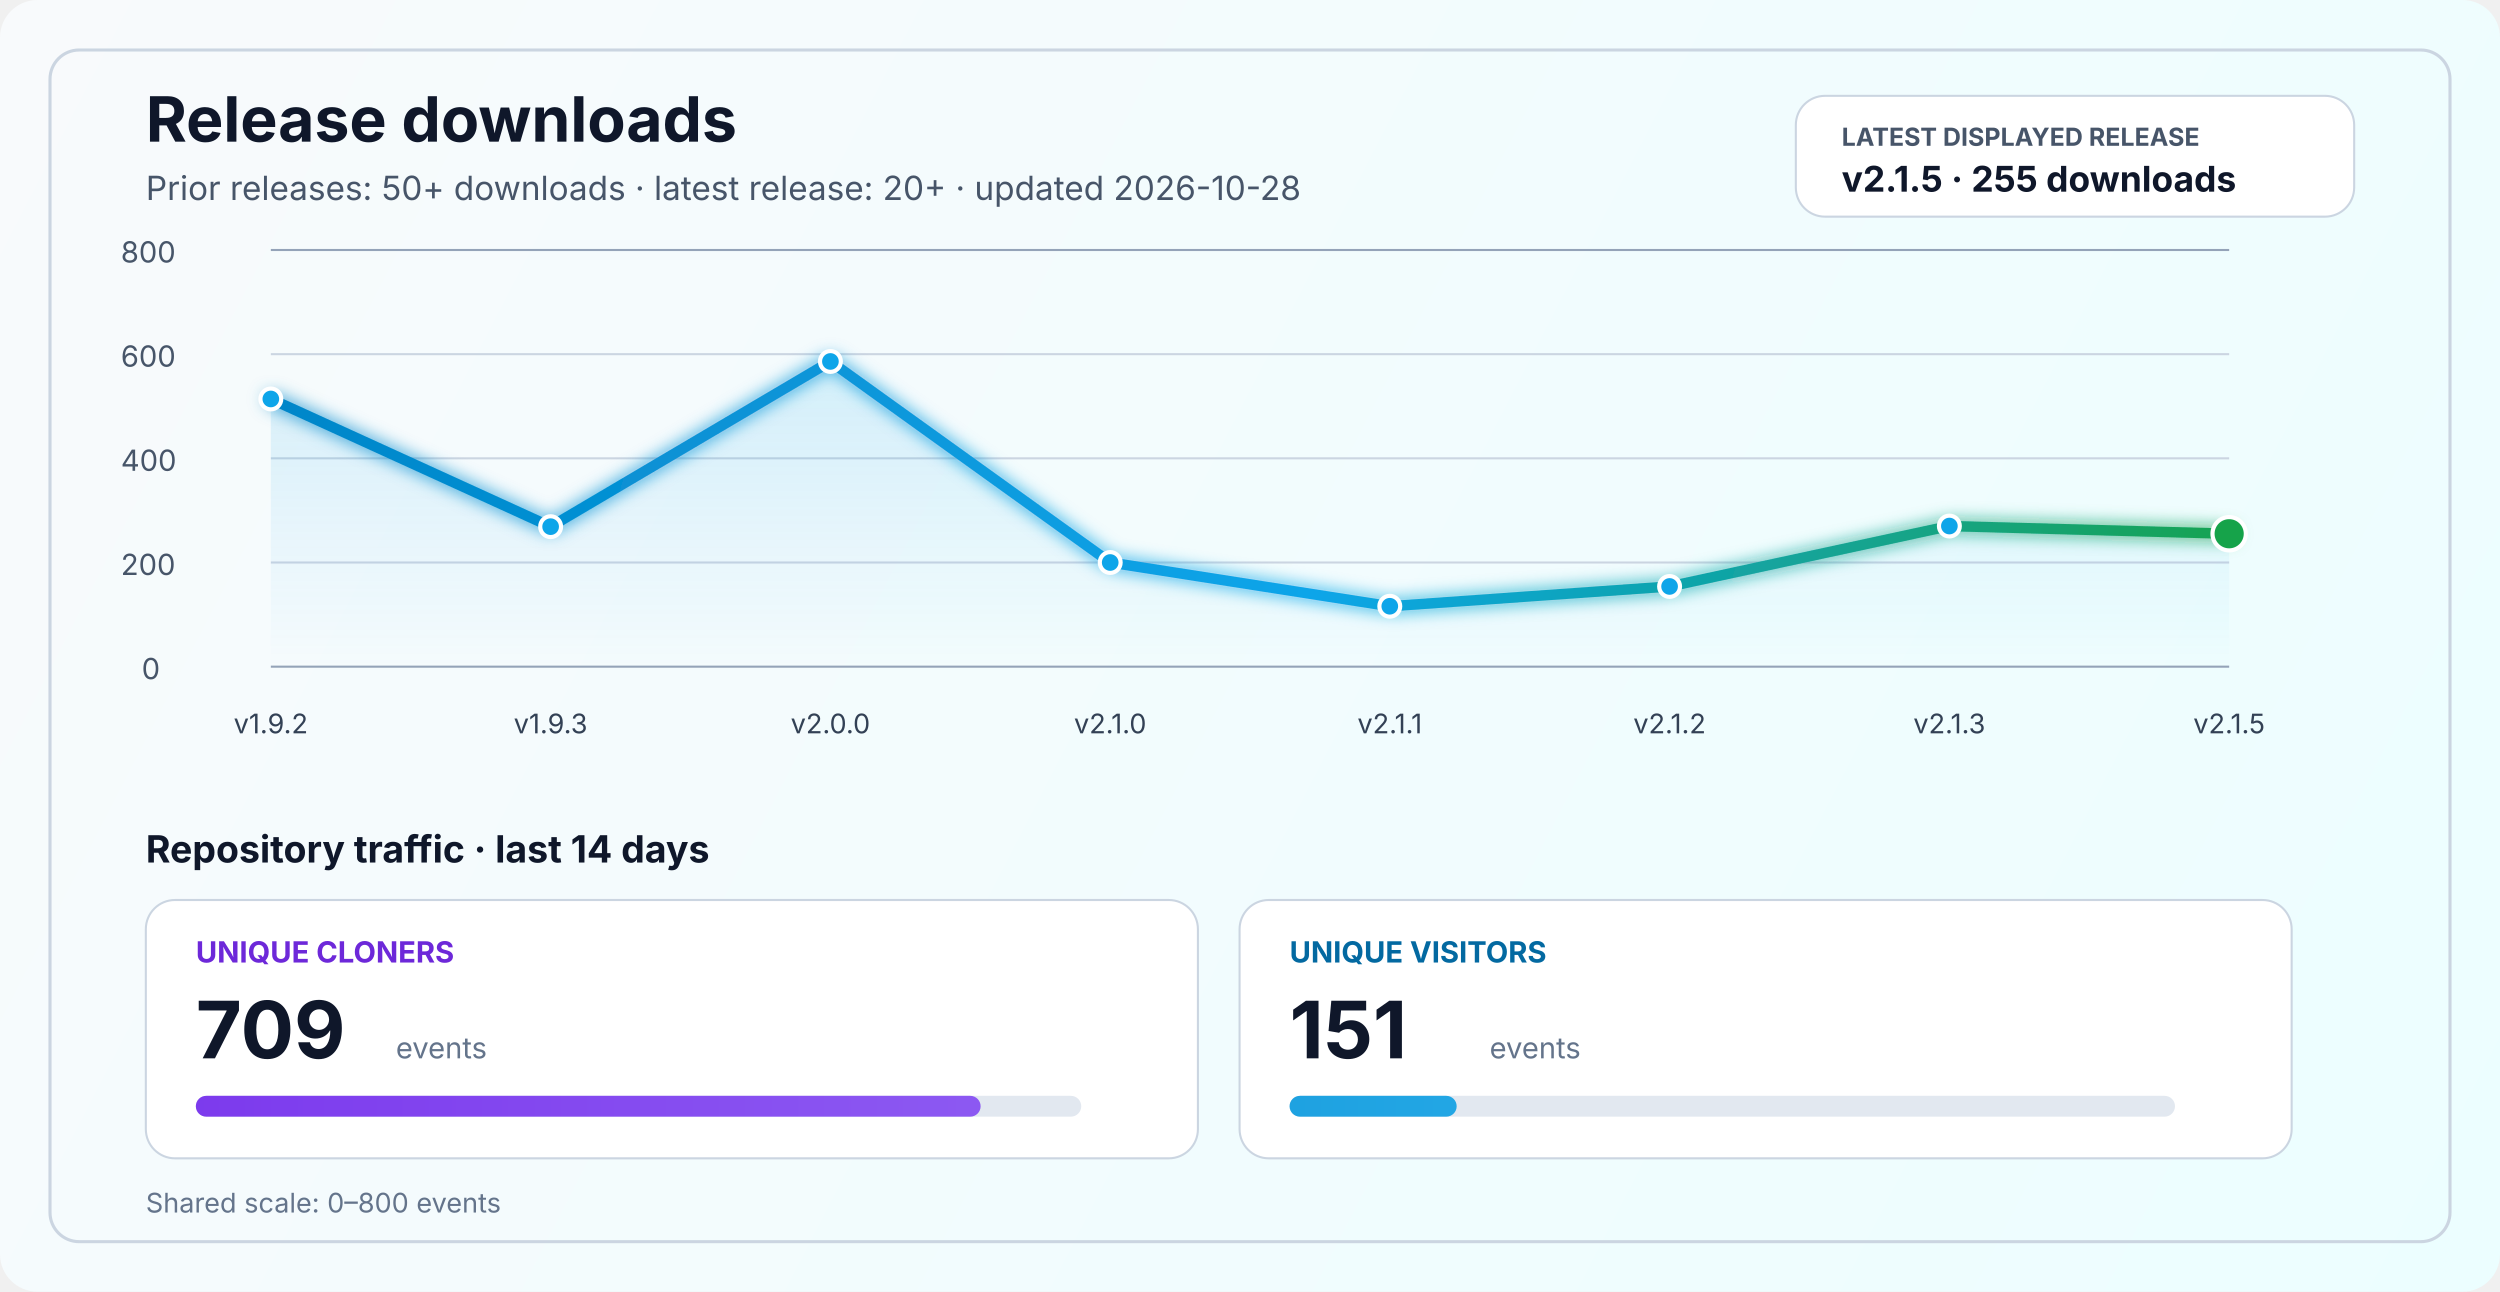
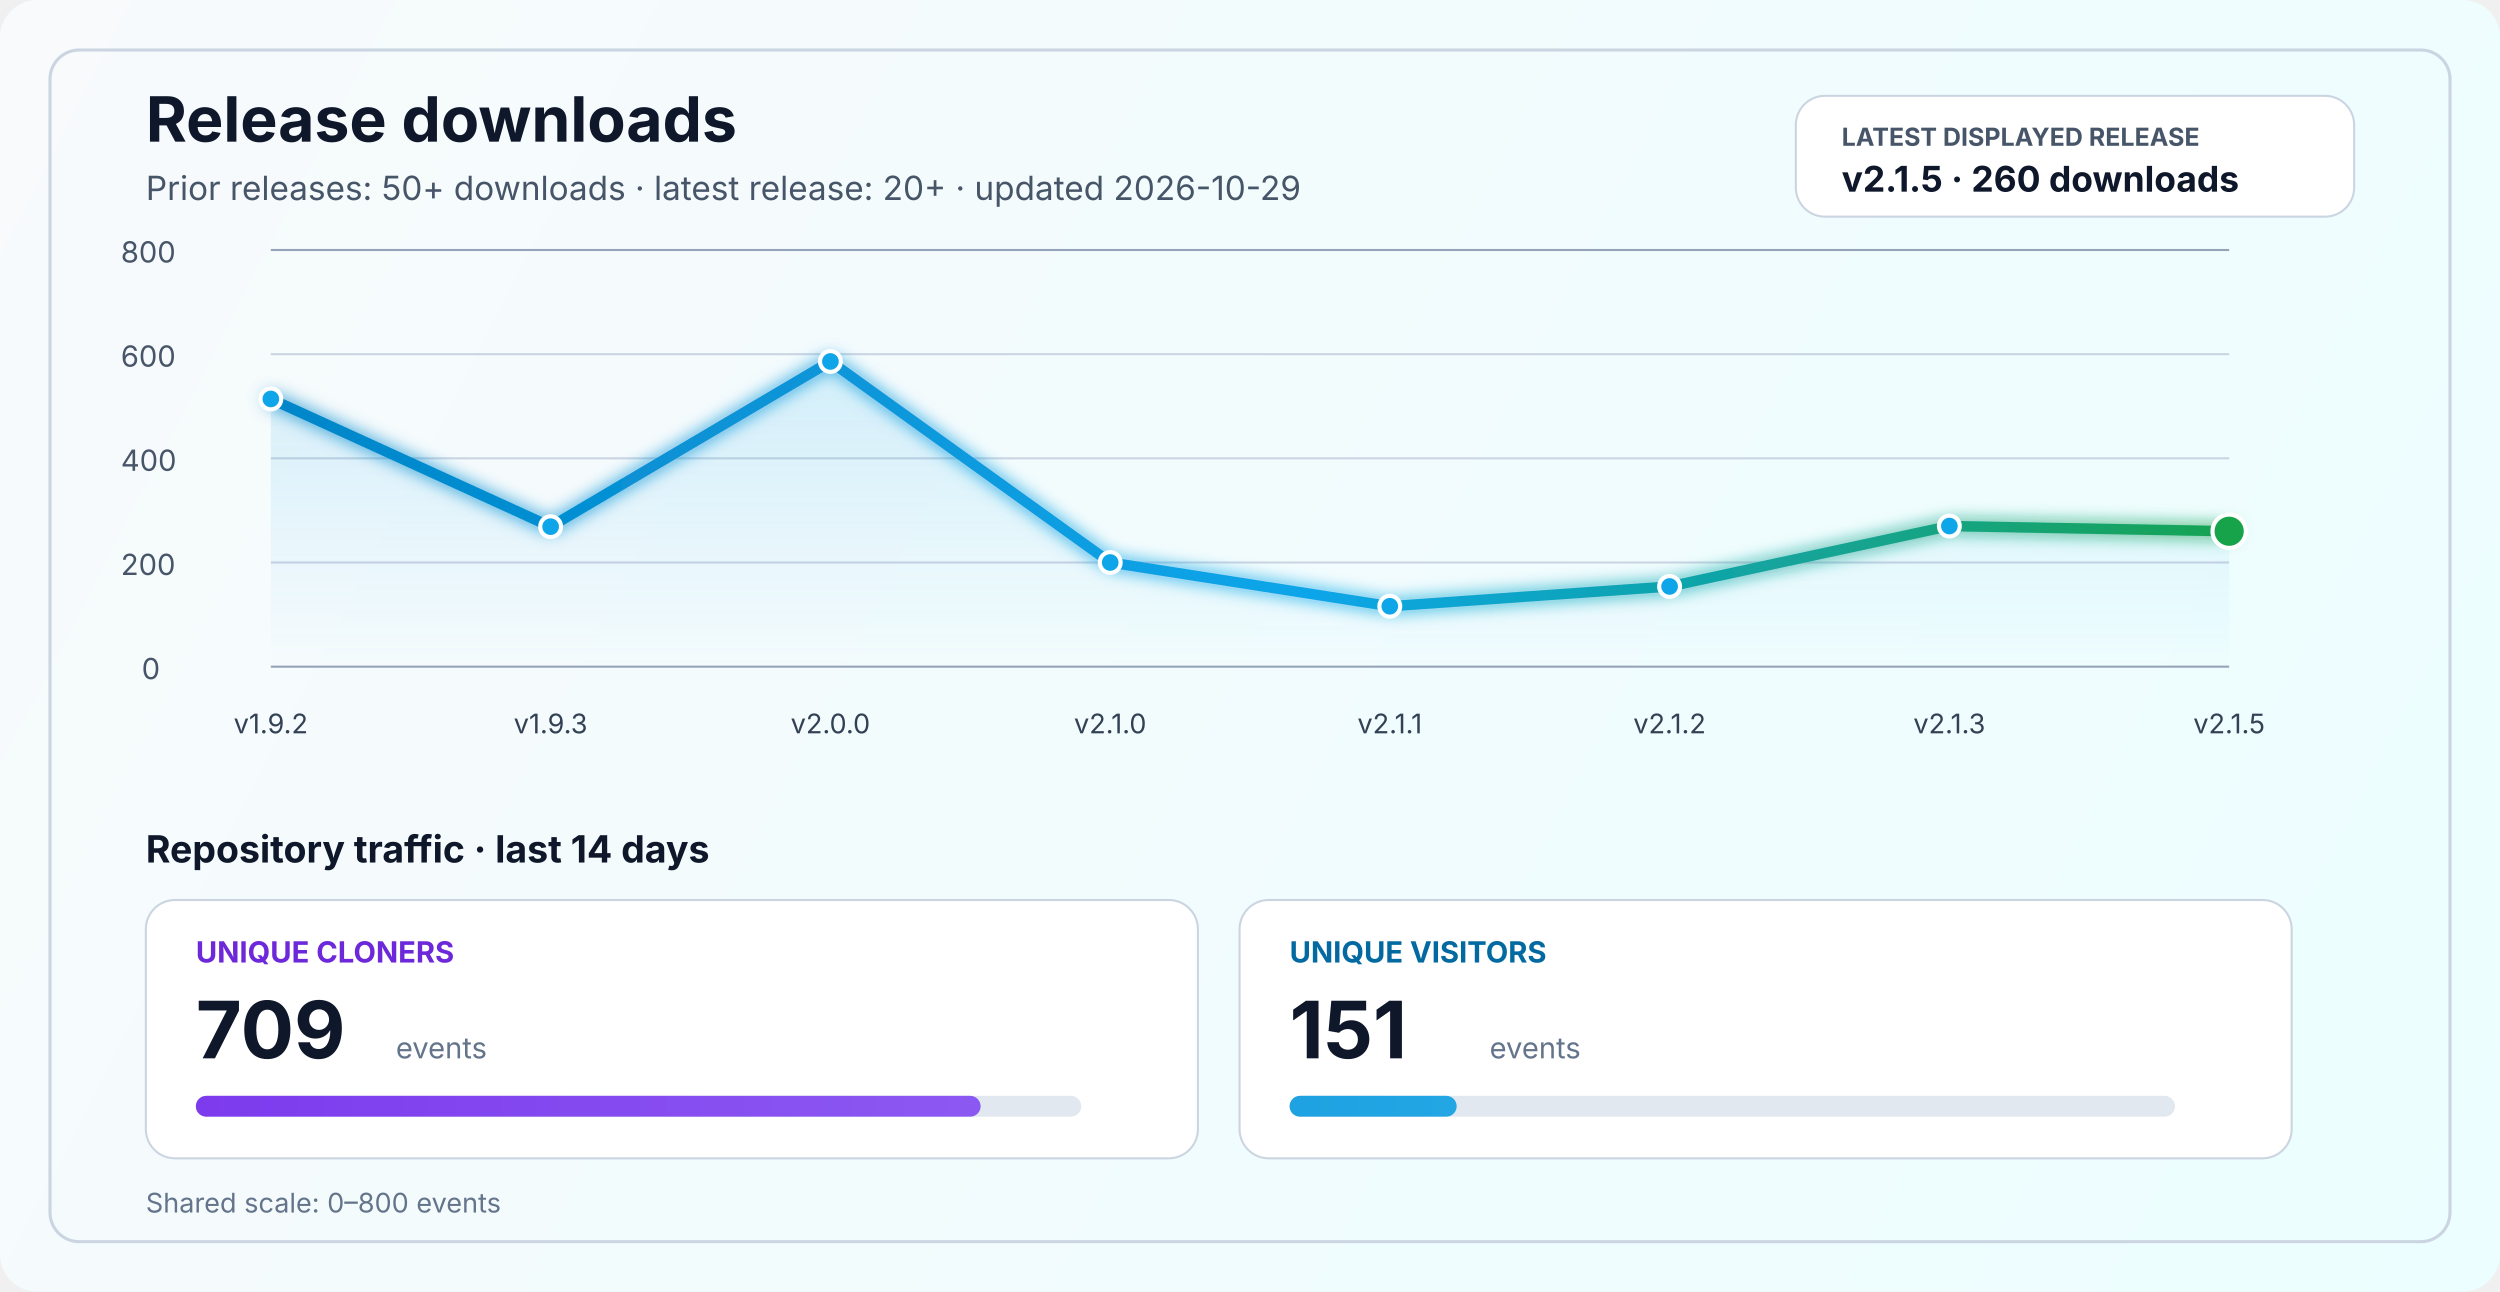
<svg xmlns="http://www.w3.org/2000/svg" width="1200" height="620" viewBox="0 0 1200 620" fill="none" role="img" aria-labelledby="title desc">
  <defs>
    <linearGradient id="bg" x1="0" y1="0" x2="1200" y2="620" gradientUnits="userSpaceOnUse">
      <stop stop-color="#F8FAFC" />
      <stop offset="1" stop-color="#ECFEFF" />
    </linearGradient>
    <linearGradient id="line" x1="130" y1="86" x2="1070" y2="340" gradientUnits="userSpaceOnUse">
      <stop stop-color="#0284C7" />
      <stop offset="0.55" stop-color="#0EA5E9" />
      <stop offset="1" stop-color="#16A34A" />
    </linearGradient>
    <linearGradient id="area" x1="0" y1="120" x2="0" y2="320" gradientUnits="userSpaceOnUse">
      <stop stop-color="#0EA5E9" stop-opacity="0.20" />
      <stop offset="1" stop-color="#0EA5E9" stop-opacity="0" />
    </linearGradient>
    <linearGradient id="cloneFill" x1="86" y1="450" x2="1110" y2="450" gradientUnits="userSpaceOnUse">
      <stop stop-color="#7C3AED" />
      <stop offset="1" stop-color="#A78BFA" />
    </linearGradient>
    <linearGradient id="viewFill" x1="86" y1="482" x2="1110" y2="482" gradientUnits="userSpaceOnUse">
      <stop stop-color="#0284C7" />
      <stop offset="1" stop-color="#38BDF8" />
    </linearGradient>
    <filter id="glow" x="-50%" y="-50%" width="200%" height="200%">
      <feGaussianBlur stdDeviation="4" result="blur" />
      <feMerge>
        <feMergeNode in="blur" />
        <feMergeNode in="SourceGraphic" />
      </feMerge>
    </filter>
  </defs>
  <rect width="1200" height="620" rx="18" fill="url(#bg)" />
  <rect x="24" y="24" width="1152" height="572" rx="14" stroke="#CBD5E1" stroke-width="1.5" />
  <text x="70" y="68" fill="#0F172A" font-size="30" font-family="SF Pro Display, -apple-system, BlinkMacSystemFont, Segoe UI, sans-serif" font-weight="700">Release downloads</text>
-   <text x="70" y="96" fill="#475569" font-size="16" font-family="SF Pro Text, -apple-system, BlinkMacSystemFont, Segoe UI, sans-serif">Prior releases: 50+ downloads · latest release: 20+ · updated 2026-10-28</text>
+   <text x="70" y="96" fill="#475569" font-size="16" font-family="SF Pro Text, -apple-system, BlinkMacSystemFont, Segoe UI, sans-serif">Prior releases: 50+ downloads · latest release: 20+ · updated 2026-10-29</text>
  <rect x="862" y="46" width="268" height="58" rx="14" fill="#FFFFFF" stroke="#CBD5E1" stroke-width="1" />
  <text x="884" y="70" fill="#475569" font-size="12" font-family="SF Pro Text, -apple-system, BlinkMacSystemFont, Segoe UI, sans-serif" font-weight="700">LATEST DISPLAYED RELEASE</text>
-   <text x="884" y="92" fill="#0F172A" font-size="17" font-family="SF Pro Text, -apple-system, BlinkMacSystemFont, Segoe UI, sans-serif" font-weight="700">v2.1.5 · 255 downloads</text>
+   <text x="884" y="92" fill="#0F172A" font-size="17" font-family="SF Pro Text, -apple-system, BlinkMacSystemFont, Segoe UI, sans-serif" font-weight="700">v2.1.5 · 260 downloads</text>
  <line x1="130" y1="320.0" x2="1070" y2="320.0" stroke="#94A3B8" stroke-width="1" />
  <line x1="130" y1="270.0" x2="1070" y2="270.0" stroke="#CBD5E1" stroke-width="1" />
  <line x1="130" y1="220.0" x2="1070" y2="220.0" stroke="#CBD5E1" stroke-width="1" />
  <line x1="130" y1="170.0" x2="1070" y2="170.0" stroke="#CBD5E1" stroke-width="1" />
  <line x1="130" y1="120.0" x2="1070" y2="120.0" stroke="#94A3B8" stroke-width="1" />
  <text x="68" y="326.0" fill="#475569" font-size="14" font-family="SF Pro Text, -apple-system, BlinkMacSystemFont, Segoe UI, sans-serif">0</text>
  <text x="58" y="276.0" fill="#475569" font-size="14" font-family="SF Pro Text, -apple-system, BlinkMacSystemFont, Segoe UI, sans-serif">200</text>
  <text x="58" y="226.0" fill="#475569" font-size="14" font-family="SF Pro Text, -apple-system, BlinkMacSystemFont, Segoe UI, sans-serif">400</text>
  <text x="58" y="176.0" fill="#475569" font-size="14" font-family="SF Pro Text, -apple-system, BlinkMacSystemFont, Segoe UI, sans-serif">600</text>
  <text x="58" y="126.0" fill="#475569" font-size="14" font-family="SF Pro Text, -apple-system, BlinkMacSystemFont, Segoe UI, sans-serif">800</text>
-   <path d="M 130.0 191.5 L 264.3 252.8 L 398.6 173.5 L 532.9 270.0 L 667.1 291.0 L 801.4 281.5 L 935.7 252.5 L 1070.0 256.2 L 1070 320 L 130 320 Z" fill="url(#area)" />
-   <polyline points="130.0,191.5 264.3,252.8 398.6,173.5 532.9,270.0 667.1,291.0 801.4,281.5 935.7,252.5 1070.0,256.2" fill="none" stroke="url(#line)" stroke-width="5" stroke-linecap="round" stroke-linejoin="round" filter="url(#glow)" />
+   <path d="M 130.0 191.5 L 264.3 252.8 L 398.6 173.5 L 532.9 270.0 L 667.1 291.0 L 801.4 281.5 L 935.7 252.5 L 1070.0 255.0 L 1070 320 L 130 320 Z" fill="url(#area)" />
+   <polyline points="130.0,191.5 264.3,252.8 398.6,173.5 532.9,270.0 667.1,291.0 801.4,281.5 935.7,252.5 1070.0,255.0" fill="none" stroke="url(#line)" stroke-width="5" stroke-linecap="round" stroke-linejoin="round" filter="url(#glow)" />
  <circle cx="130.0" cy="191.5" r="5" fill="#0EA5E9" stroke="#FFFFFF" stroke-width="2" />
  <circle cx="264.3" cy="252.8" r="5" fill="#0EA5E9" stroke="#FFFFFF" stroke-width="2" />
  <circle cx="398.6" cy="173.5" r="5" fill="#0EA5E9" stroke="#FFFFFF" stroke-width="2" />
  <circle cx="532.9" cy="270.0" r="5" fill="#0EA5E9" stroke="#FFFFFF" stroke-width="2" />
  <circle cx="667.1" cy="291.0" r="5" fill="#0EA5E9" stroke="#FFFFFF" stroke-width="2" />
  <circle cx="801.4" cy="281.5" r="5" fill="#0EA5E9" stroke="#FFFFFF" stroke-width="2" />
  <circle cx="935.7" cy="252.5" r="5" fill="#0EA5E9" stroke="#FFFFFF" stroke-width="2" />
-   <circle cx="1070.0" cy="256.2" r="8" fill="#16A34A" stroke="#FFFFFF" stroke-width="2" />
+   <circle cx="1070.0" cy="255.0" r="8" fill="#16A34A" stroke="#FFFFFF" stroke-width="2" />
  <text x="130.0" y="352" text-anchor="middle" fill="#334155" font-size="13" font-family="SF Pro Text, -apple-system, BlinkMacSystemFont, Segoe UI, sans-serif">v1.9.2</text>
  <text x="264.3" y="352" text-anchor="middle" fill="#334155" font-size="13" font-family="SF Pro Text, -apple-system, BlinkMacSystemFont, Segoe UI, sans-serif">v1.9.3</text>
  <text x="398.6" y="352" text-anchor="middle" fill="#334155" font-size="13" font-family="SF Pro Text, -apple-system, BlinkMacSystemFont, Segoe UI, sans-serif">v2.0.0</text>
  <text x="532.9" y="352" text-anchor="middle" fill="#334155" font-size="13" font-family="SF Pro Text, -apple-system, BlinkMacSystemFont, Segoe UI, sans-serif">v2.1.0</text>
  <text x="667.1" y="352" text-anchor="middle" fill="#334155" font-size="13" font-family="SF Pro Text, -apple-system, BlinkMacSystemFont, Segoe UI, sans-serif">v2.1.1</text>
  <text x="801.4" y="352" text-anchor="middle" fill="#334155" font-size="13" font-family="SF Pro Text, -apple-system, BlinkMacSystemFont, Segoe UI, sans-serif">v2.1.2</text>
  <text x="935.7" y="352" text-anchor="middle" fill="#334155" font-size="13" font-family="SF Pro Text, -apple-system, BlinkMacSystemFont, Segoe UI, sans-serif">v2.1.3</text>
  <text x="1070.0" y="352" text-anchor="middle" fill="#334155" font-size="13" font-family="SF Pro Text, -apple-system, BlinkMacSystemFont, Segoe UI, sans-serif">v2.1.5</text>
  <text x="70" y="414" fill="#0F172A" font-size="18" font-family="SF Pro Text, -apple-system, BlinkMacSystemFont, Segoe UI, sans-serif" font-weight="700">Repository traffic · last 14 days</text>
  <rect x="70" y="432" width="505" height="124" rx="14" fill="#FFFFFF" stroke="#CBD5E1" stroke-width="1" />
  <text x="94" y="462" fill="#6D28D9" font-size="14" font-family="SF Pro Text, -apple-system, BlinkMacSystemFont, Segoe UI, sans-serif" font-weight="700">UNIQUE CLONERS</text>
  <text x="94" y="508" fill="#0F172A" font-size="38" font-family="SF Pro Display, -apple-system, BlinkMacSystemFont, Segoe UI, sans-serif" font-weight="700">709</text>
  <text x="190" y="508" fill="#64748B" font-size="14" font-family="SF Pro Text, -apple-system, BlinkMacSystemFont, Segoe UI, sans-serif">events</text>
  <rect x="94" y="526" width="425" height="10" rx="5" fill="#E2E8F0" />
  <rect x="94" y="526" width="376.7" height="10" rx="5" fill="url(#cloneFill)" />
  <rect x="595" y="432" width="505" height="124" rx="14" fill="#FFFFFF" stroke="#CBD5E1" stroke-width="1" />
  <text x="619" y="462" fill="#0369A1" font-size="14" font-family="SF Pro Text, -apple-system, BlinkMacSystemFont, Segoe UI, sans-serif" font-weight="700">UNIQUE VISITORS</text>
  <text x="619" y="508" fill="#0F172A" font-size="38" font-family="SF Pro Display, -apple-system, BlinkMacSystemFont, Segoe UI, sans-serif" font-weight="700">151</text>
  <text x="715" y="508" fill="#64748B" font-size="14" font-family="SF Pro Text, -apple-system, BlinkMacSystemFont, Segoe UI, sans-serif">events</text>
  <rect x="619" y="526" width="425" height="10" rx="5" fill="#E2E8F0" />
  <rect x="619" y="526" width="80.2" height="10" rx="5" fill="url(#viewFill)" />
  <text x="70" y="582" fill="#64748B" font-size="13" font-family="SF Pro Text, -apple-system, BlinkMacSystemFont, Segoe UI, sans-serif">Shared scale: 0–800 events</text>
</svg>
